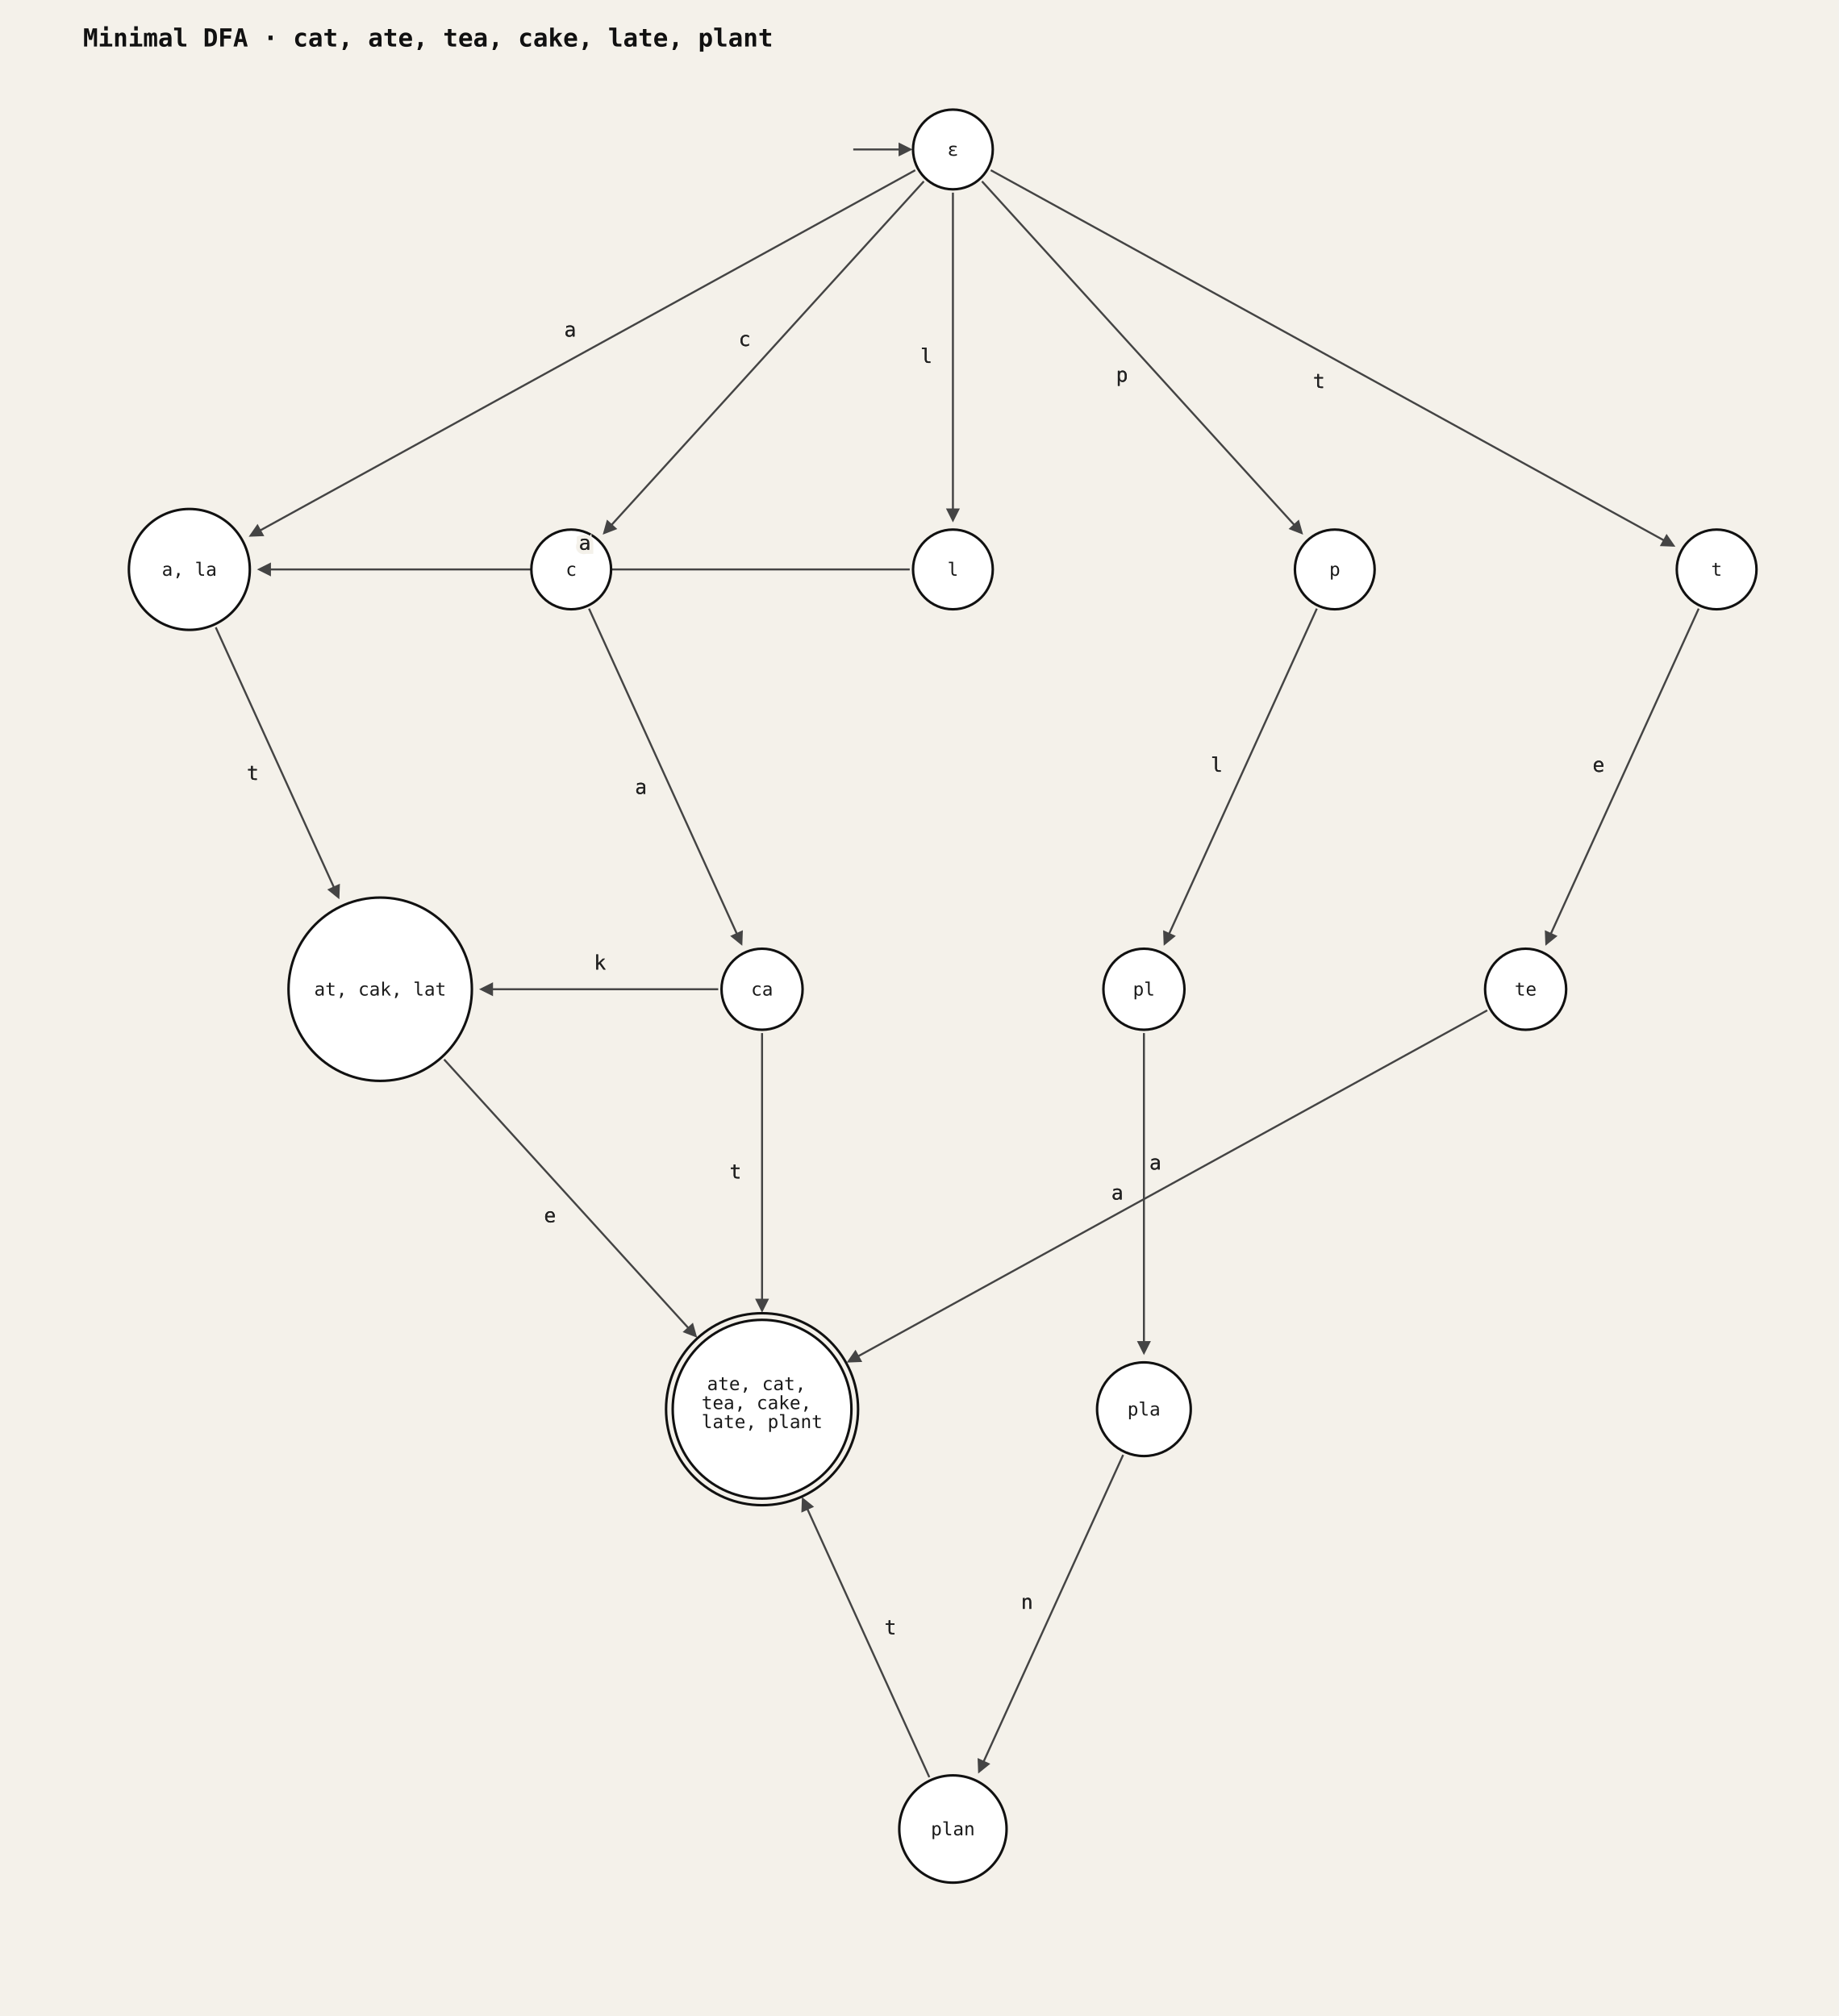
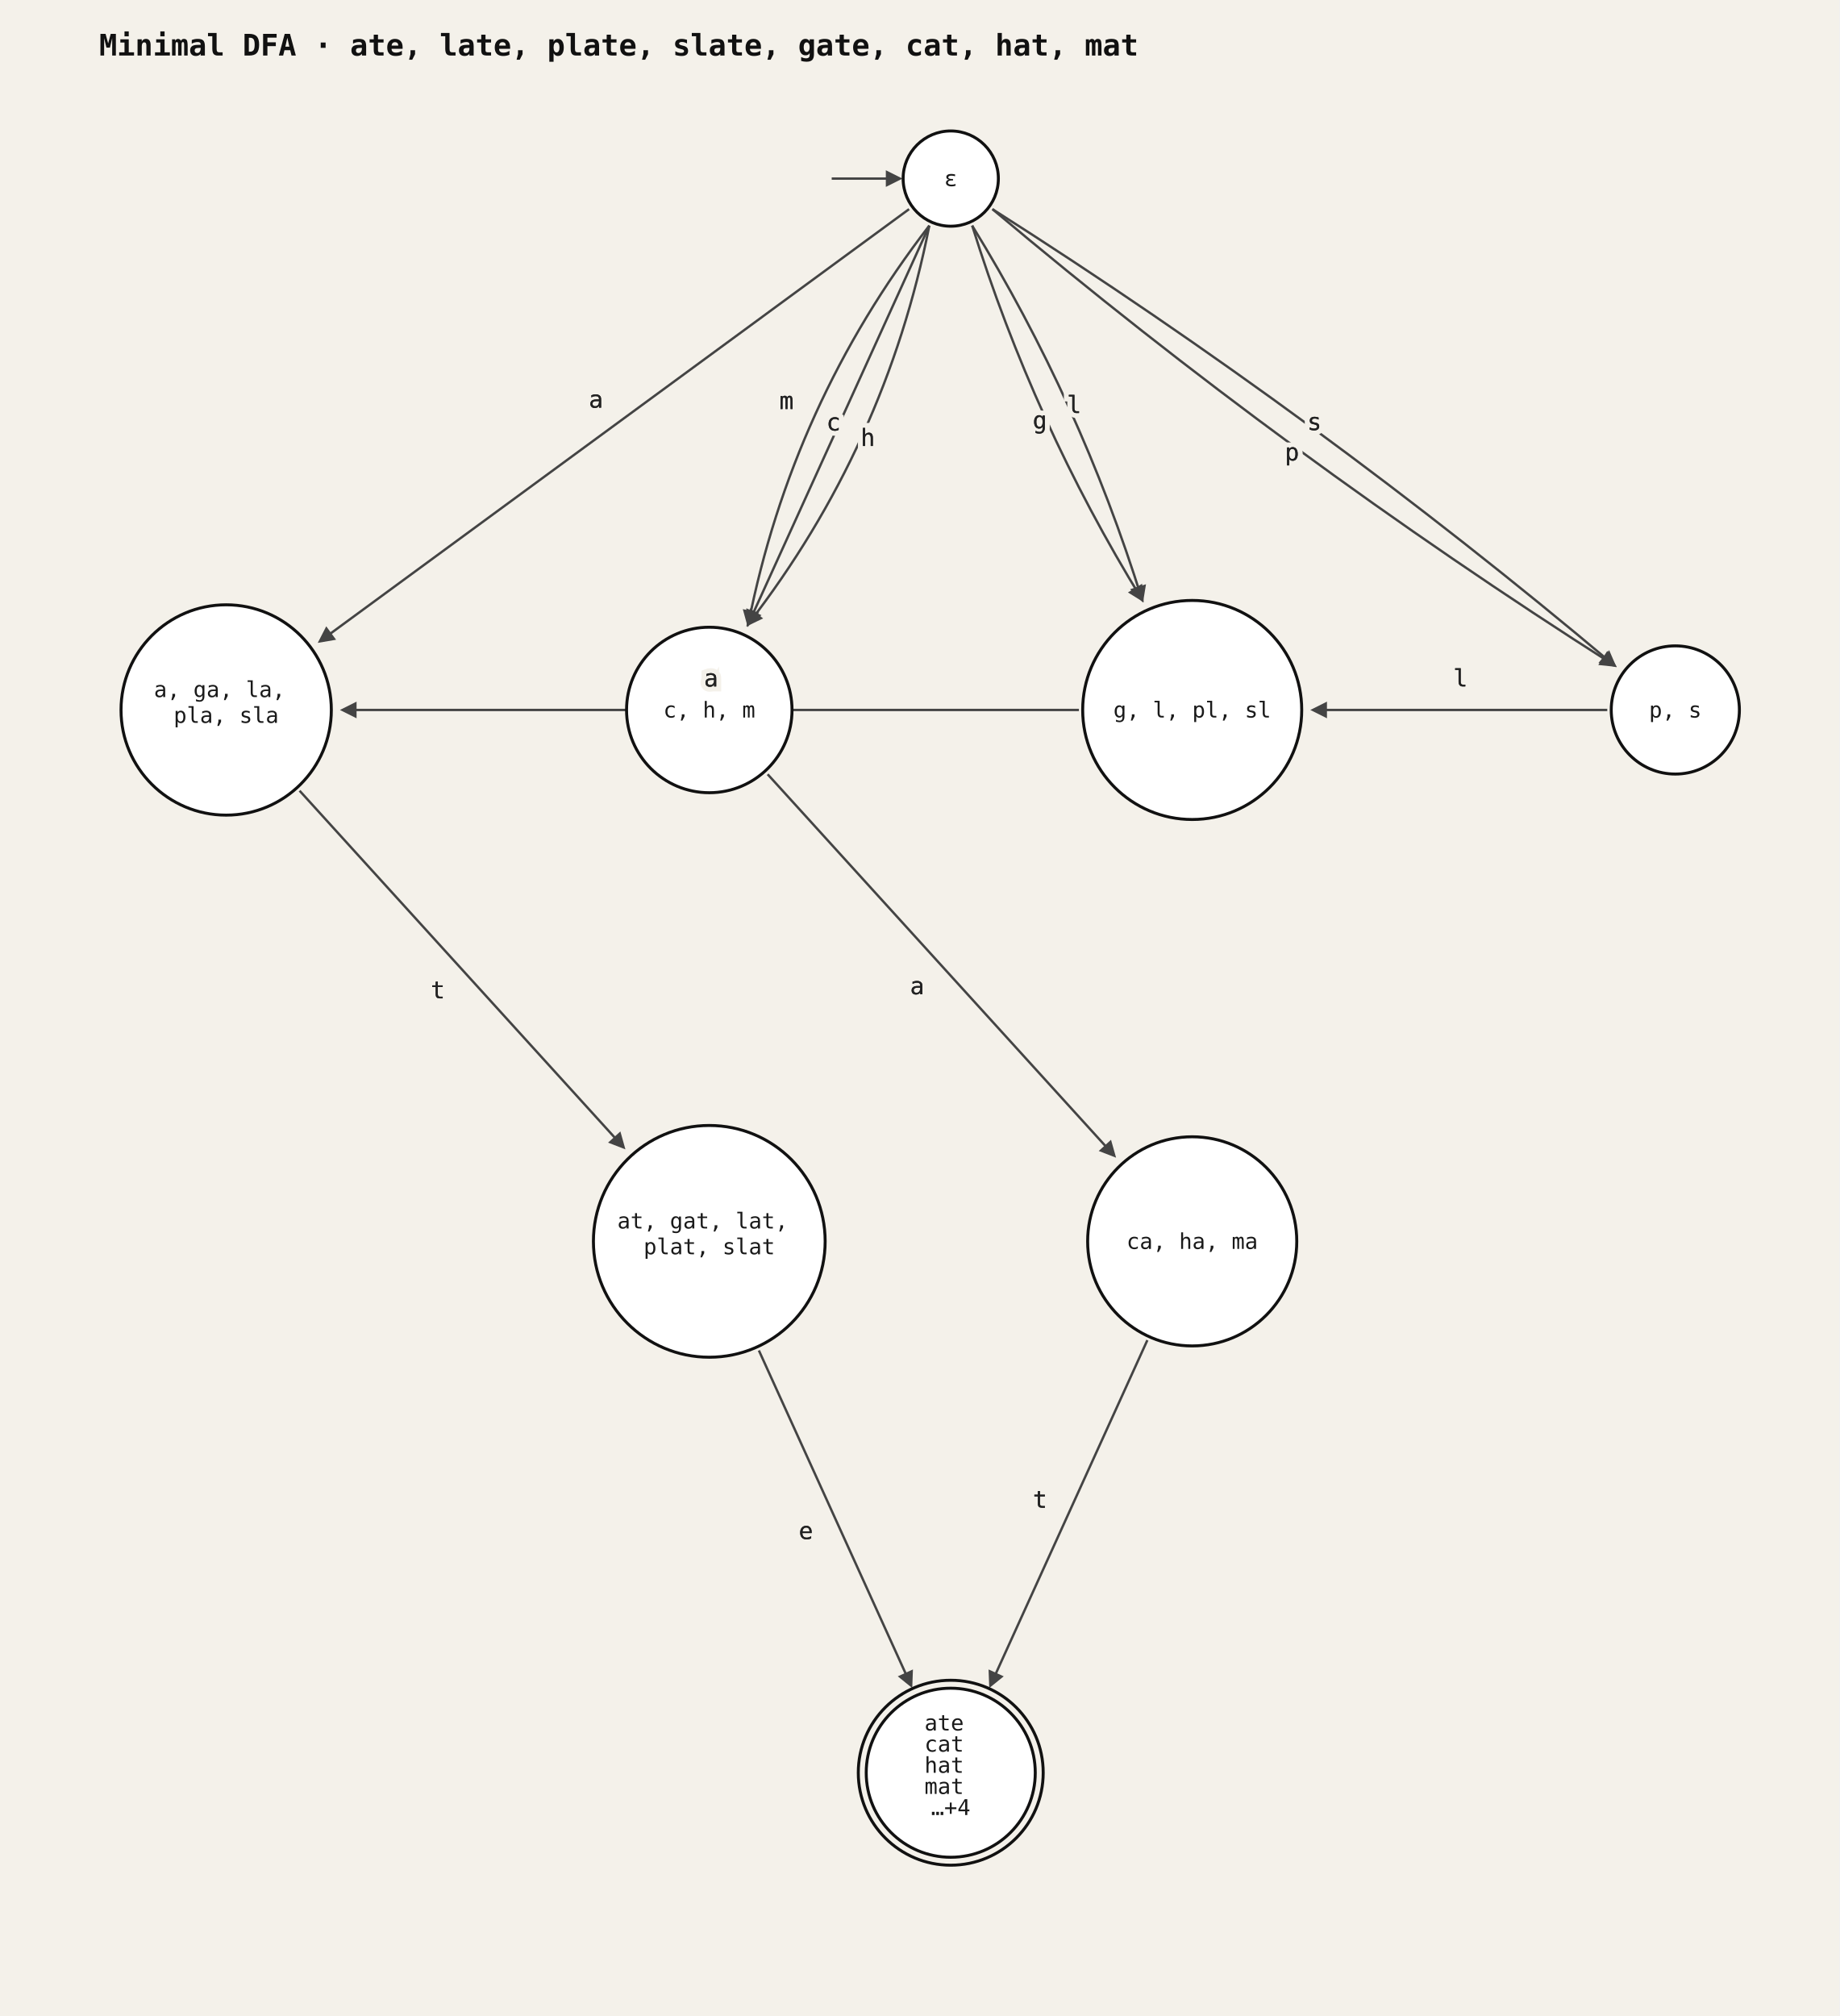
- <svg xmlns="http://www.w3.org/2000/svg" width="1107" height="1214" viewBox="0 0 1107 1214">
+ <svg xmlns="http://www.w3.org/2000/svg" width="927" height="1016" viewBox="0 0 927 1016">
  <style>text { font-family: ui-monospace, Consolas, monospace; font-size: 13px; fill: #111; }.edge-label { font-size: 12px; fill: #222; }.state-label { font-size: 11px; fill: #1a1a1a; }.title { font-size: 15px; font-weight: 600; fill: #111; }</style>
-   <rect x="0" y="0" width="1107" height="1214" fill="#f4f1ea" />
-   <text x="50" y="28" class="title">Minimal DFA · cat, ate, tea, cake, late, plant</text>
+   <rect x="0" y="0" width="927" height="1016" fill="#f4f1ea" />
+   <text x="50" y="28" class="title">Minimal DFA · ate, late, plate, slate, gate, cat, hat, mat</text>
  <defs>
    <marker id="arrow" viewBox="0 0 10 10" refX="8" refY="5" markerWidth="7" markerHeight="7" orient="auto-start-reverse">
      <path d="M 0 0 L 10 5 L 0 10 z" fill="#444" />
    </marker>
  </defs>
-   <path d="M 551.0 102.5 L 151.2 322.4" fill="none" stroke="#444" stroke-width="1.2" marker-end="url(#arrow)" />
-   <path d="M 556.2 109.2 L 364.0 320.7" fill="none" stroke="#444" stroke-width="1.2" marker-end="url(#arrow)" />
-   <path d="M 573.7 116.0 L 573.7 312.9" fill="none" stroke="#444" stroke-width="1.2" marker-end="url(#arrow)" />
-   <path d="M 591.2 109.2 L 783.4 320.7" fill="none" stroke="#444" stroke-width="1.2" marker-end="url(#arrow)" />
-   <path d="M 596.5 102.5 L 1007.2 328.4" fill="none" stroke="#444" stroke-width="1.2" marker-end="url(#arrow)" />
-   <path d="M 129.9 377.8 L 203.6 540.0" fill="none" stroke="#444" stroke-width="1.2" marker-end="url(#arrow)" />
-   <path d="M 354.6 366.5 L 446.2 568.0" fill="none" stroke="#444" stroke-width="1.2" marker-end="url(#arrow)" />
-   <path d="M 547.7 342.9 L 156.4 342.9" fill="none" stroke="#444" stroke-width="1.2" marker-end="url(#arrow)" />
-   <path d="M 792.8 366.5 L 701.3 568.0" fill="none" stroke="#444" stroke-width="1.2" marker-end="url(#arrow)" />
-   <path d="M 1022.7 366.5 L 931.1 568.0" fill="none" stroke="#444" stroke-width="1.2" marker-end="url(#arrow)" />
-   <path d="M 267.4 638.0 L 418.6 804.3" fill="none" stroke="#444" stroke-width="1.2" marker-end="url(#arrow)" />
-   <path d="M 432.4 595.7 L 290.1 595.7" fill="none" stroke="#444" stroke-width="1.2" marker-end="url(#arrow)" />
-   <path d="M 458.8 622.1 L 458.8 788.8" fill="none" stroke="#444" stroke-width="1.2" marker-end="url(#arrow)" />
-   <path d="M 688.7 622.1 L 688.7 814.3" fill="none" stroke="#444" stroke-width="1.2" marker-end="url(#arrow)" />
-   <path d="M 895.4 608.4 L 511.2 819.7" fill="none" stroke="#444" stroke-width="1.2" marker-end="url(#arrow)" />
-   <path d="M 676.2 876.1 L 589.6 1066.5" fill="none" stroke="#444" stroke-width="1.2" marker-end="url(#arrow)" />
-   <path d="M 559.5 1070.2 L 483.5 903.0" fill="none" stroke="#444" stroke-width="1.2" marker-end="url(#arrow)" />
-   <line x1="513.7" y1="90.0" x2="547.7" y2="90.0" stroke="#444" stroke-width="1.2" marker-end="url(#arrow)" />
-   <circle cx="573.7" cy="90.0" r="24.0" fill="#ffffff" stroke="#111" stroke-width="1.5" />
-   <text x="573.7" y="90.0" text-anchor="middle" dominant-baseline="central" class="state-label" font-size="10px">ε</text>
-   <circle cx="114.0" cy="342.9" r="36.4" fill="#ffffff" stroke="#111" stroke-width="1.5" />
-   <text x="114.0" y="342.9" text-anchor="middle" dominant-baseline="central" class="state-label" font-size="10px">a, la</text>
-   <circle cx="343.9" cy="342.9" r="24.0" fill="#ffffff" stroke="#111" stroke-width="1.5" />
-   <text x="343.9" y="342.9" text-anchor="middle" dominant-baseline="central" class="state-label" font-size="10px">c</text>
-   <circle cx="573.7" cy="342.9" r="24.0" fill="#ffffff" stroke="#111" stroke-width="1.5" />
-   <text x="573.7" y="342.9" text-anchor="middle" dominant-baseline="central" class="state-label" font-size="10px">l</text>
-   <circle cx="803.6" cy="342.9" r="24.0" fill="#ffffff" stroke="#111" stroke-width="1.5" />
-   <text x="803.6" y="342.9" text-anchor="middle" dominant-baseline="central" class="state-label" font-size="10px">p</text>
-   <circle cx="1033.5" cy="342.9" r="24.0" fill="#ffffff" stroke="#111" stroke-width="1.5" />
-   <text x="1033.5" y="342.9" text-anchor="middle" dominant-baseline="central" class="state-label" font-size="10px">t</text>
-   <circle cx="228.9" cy="595.7" r="55.2" fill="#ffffff" stroke="#111" stroke-width="1.5" />
-   <text x="228.9" y="595.7" text-anchor="middle" dominant-baseline="central" class="state-label" font-size="8px">at, cak, lat</text>
-   <circle cx="458.8" cy="595.7" r="24.4" fill="#ffffff" stroke="#111" stroke-width="1.5" />
-   <text x="458.8" y="595.7" text-anchor="middle" dominant-baseline="central" class="state-label" font-size="10px">ca</text>
-   <circle cx="688.7" cy="595.7" r="24.4" fill="#ffffff" stroke="#111" stroke-width="1.5" />
-   <text x="688.7" y="595.7" text-anchor="middle" dominant-baseline="central" class="state-label" font-size="10px">pl</text>
-   <circle cx="918.5" cy="595.7" r="24.4" fill="#ffffff" stroke="#111" stroke-width="1.5" />
-   <text x="918.5" y="595.7" text-anchor="middle" dominant-baseline="central" class="state-label" font-size="10px">te</text>
-   <circle cx="458.8" cy="848.6" r="57.8" fill="none" stroke="#111" stroke-width="1.5" />
-   <circle cx="458.8" cy="848.6" r="53.8" fill="#ffffff" stroke="#111" stroke-width="1.5" />
-   <text x="458.8" y="837.1" text-anchor="middle" class="state-label" font-size="8px">
-     <tspan x="458.8" dy="0">ate, cat,</tspan>
-     <tspan x="458.8" dy="11.44">tea, cake,</tspan>
-     <tspan x="458.8" dy="11.44">late, plant</tspan>
+   <path d="M 458.2 105.4 L 161.5 323.0" fill="none" stroke="#444" stroke-width="1.2" marker-end="url(#arrow)" />
+   <path d="M 468.4 113.7 Q 446.5 224.8 377.2 314.4" fill="none" stroke="#444" stroke-width="1.2" marker-end="url(#arrow)" />
+   <path d="M 468.4 113.7 L 377.2 314.4" fill="none" stroke="#444" stroke-width="1.2" marker-end="url(#arrow)" />
+   <path d="M 468.4 113.7 Q 399.2 203.3 377.2 314.4" fill="none" stroke="#444" stroke-width="1.2" marker-end="url(#arrow)" />
+   <path d="M 490.0 113.7 Q 544.6 202.5 575.6 302.1" fill="none" stroke="#444" stroke-width="1.2" marker-end="url(#arrow)" />
+   <path d="M 490.0 113.7 Q 521.0 213.3 575.6 302.1" fill="none" stroke="#444" stroke-width="1.2" marker-end="url(#arrow)" />
+   <path d="M 500.2 105.4 Q 664.5 209.8 813.5 335.2" fill="none" stroke="#444" stroke-width="1.2" marker-end="url(#arrow)" />
+   <path d="M 500.2 105.4 Q 649.1 230.7 813.5 335.2" fill="none" stroke="#444" stroke-width="1.2" marker-end="url(#arrow)" />
+   <path d="M 151.0 398.5 L 314.1 578.0" fill="none" stroke="#444" stroke-width="1.2" marker-end="url(#arrow)" />
+   <path d="M 386.9 390.2 L 561.4 582.2" fill="none" stroke="#444" stroke-width="1.2" marker-end="url(#arrow)" />
+   <path d="M 543.8 357.8 L 173.0 357.8" fill="none" stroke="#444" stroke-width="1.2" marker-end="url(#arrow)" />
+   <path d="M 810.1 357.8 L 662.1 357.8" fill="none" stroke="#444" stroke-width="1.2" marker-end="url(#arrow)" />
+   <path d="M 382.5 680.6 L 459.1 849.2" fill="none" stroke="#444" stroke-width="1.2" marker-end="url(#arrow)" />
+   <path d="M 578.3 675.4 L 499.3 849.2" fill="none" stroke="#444" stroke-width="1.2" marker-end="url(#arrow)" />
+   <line x1="419.2" y1="90.0" x2="453.2" y2="90.0" stroke="#444" stroke-width="1.2" marker-end="url(#arrow)" />
+   <circle cx="479.2" cy="90.0" r="24.0" fill="#ffffff" stroke="#111" stroke-width="1.5" />
+   <text x="479.2" y="90.0" text-anchor="middle" dominant-baseline="central" class="state-label" font-size="10px">ε</text>
+   <circle cx="114.0" cy="357.8" r="53.0" fill="#ffffff" stroke="#111" stroke-width="1.5" />
+   <text x="114.0" y="351.3" text-anchor="middle" class="state-label" font-size="9px">
+     <tspan x="114.0" dy="0">a, ga, la,</tspan>
+     <tspan x="114.0" dy="13">pla, sla</tspan>
  </text>
-   <circle cx="688.7" cy="848.6" r="28.2" fill="#ffffff" stroke="#111" stroke-width="1.5" />
-   <text x="688.7" y="848.6" text-anchor="middle" dominant-baseline="central" class="state-label" font-size="10px">pla</text>
-   <circle cx="573.7" cy="1101.4" r="32.3" fill="#ffffff" stroke="#111" stroke-width="1.5" />
-   <text x="573.7" y="1101.4" text-anchor="middle" dominant-baseline="central" class="state-label" font-size="10px">plan</text>
-   <text x="343.3" y="198.5" text-anchor="middle" dominant-baseline="central" class="edge-label" stroke="#f4f1ea" stroke-width="5" paint-order="stroke">a</text>
-   <text x="343.3" y="198.5" text-anchor="middle" dominant-baseline="central" class="edge-label">a</text>
-   <text x="448.3" y="204.2" text-anchor="middle" dominant-baseline="central" class="edge-label" stroke="#f4f1ea" stroke-width="5" paint-order="stroke">c</text>
-   <text x="448.3" y="204.2" text-anchor="middle" dominant-baseline="central" class="edge-label">c</text>
-   <text x="557.7" y="214.4" text-anchor="middle" dominant-baseline="central" class="edge-label" stroke="#f4f1ea" stroke-width="5" paint-order="stroke">l</text>
-   <text x="557.7" y="214.4" text-anchor="middle" dominant-baseline="central" class="edge-label">l</text>
-   <text x="675.5" y="225.7" text-anchor="middle" dominant-baseline="central" class="edge-label" stroke="#f4f1ea" stroke-width="5" paint-order="stroke">p</text>
-   <text x="675.5" y="225.7" text-anchor="middle" dominant-baseline="central" class="edge-label">p</text>
-   <text x="794.1" y="229.5" text-anchor="middle" dominant-baseline="central" class="edge-label" stroke="#f4f1ea" stroke-width="5" paint-order="stroke">t</text>
-   <text x="794.1" y="229.5" text-anchor="middle" dominant-baseline="central" class="edge-label">t</text>
-   <text x="152.2" y="465.5" text-anchor="middle" dominant-baseline="central" class="edge-label" stroke="#f4f1ea" stroke-width="5" paint-order="stroke">t</text>
-   <text x="152.2" y="465.5" text-anchor="middle" dominant-baseline="central" class="edge-label">t</text>
-   <text x="385.9" y="473.9" text-anchor="middle" dominant-baseline="central" class="edge-label" stroke="#f4f1ea" stroke-width="5" paint-order="stroke">a</text>
-   <text x="385.9" y="473.9" text-anchor="middle" dominant-baseline="central" class="edge-label">a</text>
-   <text x="352.1" y="326.9" text-anchor="middle" dominant-baseline="central" class="edge-label" stroke="#f4f1ea" stroke-width="5" paint-order="stroke">a</text>
-   <text x="352.1" y="326.9" text-anchor="middle" dominant-baseline="central" class="edge-label">a</text>
-   <text x="732.5" y="460.6" text-anchor="middle" dominant-baseline="central" class="edge-label" stroke="#f4f1ea" stroke-width="5" paint-order="stroke">l</text>
-   <text x="732.5" y="460.6" text-anchor="middle" dominant-baseline="central" class="edge-label">l</text>
-   <text x="962.4" y="460.6" text-anchor="middle" dominant-baseline="central" class="edge-label" stroke="#f4f1ea" stroke-width="5" paint-order="stroke">e</text>
-   <text x="962.4" y="460.6" text-anchor="middle" dominant-baseline="central" class="edge-label">e</text>
-   <text x="331.1" y="731.9" text-anchor="middle" dominant-baseline="central" class="edge-label" stroke="#f4f1ea" stroke-width="5" paint-order="stroke">e</text>
-   <text x="331.1" y="731.9" text-anchor="middle" dominant-baseline="central" class="edge-label">e</text>
-   <text x="361.2" y="579.7" text-anchor="middle" dominant-baseline="central" class="edge-label" stroke="#f4f1ea" stroke-width="5" paint-order="stroke">k</text>
-   <text x="361.2" y="579.7" text-anchor="middle" dominant-baseline="central" class="edge-label">k</text>
-   <text x="442.8" y="705.5" text-anchor="middle" dominant-baseline="central" class="edge-label" stroke="#f4f1ea" stroke-width="5" paint-order="stroke">t</text>
-   <text x="442.8" y="705.5" text-anchor="middle" dominant-baseline="central" class="edge-label">t</text>
-   <text x="672.7" y="718.2" text-anchor="middle" dominant-baseline="central" class="edge-label" stroke="#f4f1ea" stroke-width="5" paint-order="stroke">a</text>
-   <text x="672.7" y="718.2" text-anchor="middle" dominant-baseline="central" class="edge-label">a</text>
-   <text x="695.6" y="700.1" text-anchor="middle" dominant-baseline="central" class="edge-label" stroke="#f4f1ea" stroke-width="5" paint-order="stroke">a</text>
-   <text x="695.6" y="700.1" text-anchor="middle" dominant-baseline="central" class="edge-label">a</text>
-   <text x="618.3" y="964.7" text-anchor="middle" dominant-baseline="central" class="edge-label" stroke="#f4f1ea" stroke-width="5" paint-order="stroke">n</text>
-   <text x="618.3" y="964.7" text-anchor="middle" dominant-baseline="central" class="edge-label">n</text>
-   <text x="536.1" y="980.0" text-anchor="middle" dominant-baseline="central" class="edge-label" stroke="#f4f1ea" stroke-width="5" paint-order="stroke">t</text>
-   <text x="536.1" y="980.0" text-anchor="middle" dominant-baseline="central" class="edge-label">t</text>
+   <circle cx="357.5" cy="357.8" r="41.7" fill="#ffffff" stroke="#111" stroke-width="1.5" />
+   <text x="357.5" y="357.8" text-anchor="middle" dominant-baseline="central" class="state-label" font-size="9px">c, h, m</text>
+   <circle cx="600.9" cy="357.8" r="55.2" fill="#ffffff" stroke="#111" stroke-width="1.5" />
+   <text x="600.9" y="357.8" text-anchor="middle" dominant-baseline="central" class="state-label" font-size="8px">g, l, pl, sl</text>
+   <circle cx="844.4" cy="357.8" r="32.3" fill="#ffffff" stroke="#111" stroke-width="1.5" />
+   <text x="844.4" y="357.8" text-anchor="middle" dominant-baseline="central" class="state-label" font-size="10px">p, s</text>
+   <circle cx="357.5" cy="625.6" r="58.4" fill="#ffffff" stroke="#111" stroke-width="1.5" />
+   <text x="357.5" y="619.1" text-anchor="middle" class="state-label" font-size="8px">
+     <tspan x="357.5" dy="0">at, gat, lat,</tspan>
+     <tspan x="357.5" dy="13">plat, slat</tspan>
+   </text>
+   <circle cx="600.9" cy="625.6" r="52.7" fill="#ffffff" stroke="#111" stroke-width="1.5" />
+   <text x="600.9" y="625.6" text-anchor="middle" dominant-baseline="central" class="state-label" font-size="9px">ca, ha, ma</text>
+   <circle cx="479.2" cy="893.4" r="46.6" fill="none" stroke="#111" stroke-width="1.5" />
+   <circle cx="479.2" cy="893.4" r="42.6" fill="#ffffff" stroke="#111" stroke-width="1.5" />
+   <text x="479.2" y="872.1" text-anchor="middle" class="state-label" font-size="7px">
+     <tspan x="479.2" dy="0">ate</tspan>
+     <tspan x="479.2" dy="10.66">cat</tspan>
+     <tspan x="479.2" dy="10.66">hat</tspan>
+     <tspan x="479.2" dy="10.66">mat</tspan>
+     <tspan x="479.2" dy="10.66">…+4</tspan>
+   </text>
+   <text x="300.4" y="201.3" text-anchor="middle" dominant-baseline="central" class="edge-label" stroke="#f4f1ea" stroke-width="5" paint-order="stroke">a</text>
+   <text x="300.4" y="201.3" text-anchor="middle" dominant-baseline="central" class="edge-label">a</text>
+   <text x="420.1" y="212.8" text-anchor="middle" dominant-baseline="central" class="edge-label" stroke="#f4f1ea" stroke-width="5" paint-order="stroke">c</text>
+   <text x="420.1" y="212.8" text-anchor="middle" dominant-baseline="central" class="edge-label">c</text>
+   <text x="437.4" y="220.6" text-anchor="middle" dominant-baseline="central" class="edge-label" stroke="#f4f1ea" stroke-width="5" paint-order="stroke">h</text>
+   <text x="437.4" y="220.6" text-anchor="middle" dominant-baseline="central" class="edge-label">h</text>
+   <text x="396.4" y="202.0" text-anchor="middle" dominant-baseline="central" class="edge-label" stroke="#f4f1ea" stroke-width="5" paint-order="stroke">m</text>
+   <text x="396.4" y="202.0" text-anchor="middle" dominant-baseline="central" class="edge-label">m</text>
+   <text x="524.1" y="211.8" text-anchor="middle" dominant-baseline="central" class="edge-label" stroke="#f4f1ea" stroke-width="5" paint-order="stroke">g</text>
+   <text x="524.1" y="211.8" text-anchor="middle" dominant-baseline="central" class="edge-label">g</text>
+   <text x="541.4" y="204.0" text-anchor="middle" dominant-baseline="central" class="edge-label" stroke="#f4f1ea" stroke-width="5" paint-order="stroke">l</text>
+   <text x="541.4" y="204.0" text-anchor="middle" dominant-baseline="central" class="edge-label">l</text>
+   <text x="651.2" y="227.9" text-anchor="middle" dominant-baseline="central" class="edge-label" stroke="#f4f1ea" stroke-width="5" paint-order="stroke">p</text>
+   <text x="651.2" y="227.9" text-anchor="middle" dominant-baseline="central" class="edge-label">p</text>
+   <text x="662.5" y="212.6" text-anchor="middle" dominant-baseline="central" class="edge-label" stroke="#f4f1ea" stroke-width="5" paint-order="stroke">s</text>
+   <text x="662.5" y="212.6" text-anchor="middle" dominant-baseline="central" class="edge-label">s</text>
+   <text x="220.7" y="499.0" text-anchor="middle" dominant-baseline="central" class="edge-label" stroke="#f4f1ea" stroke-width="5" paint-order="stroke">t</text>
+   <text x="220.7" y="499.0" text-anchor="middle" dominant-baseline="central" class="edge-label">t</text>
+   <text x="462.3" y="496.9" text-anchor="middle" dominant-baseline="central" class="edge-label" stroke="#f4f1ea" stroke-width="5" paint-order="stroke">a</text>
+   <text x="462.3" y="496.9" text-anchor="middle" dominant-baseline="central" class="edge-label">a</text>
+   <text x="358.4" y="341.8" text-anchor="middle" dominant-baseline="central" class="edge-label" stroke="#f4f1ea" stroke-width="5" paint-order="stroke">a</text>
+   <text x="358.4" y="341.8" text-anchor="middle" dominant-baseline="central" class="edge-label">a</text>
+   <text x="736.1" y="341.8" text-anchor="middle" dominant-baseline="central" class="edge-label" stroke="#f4f1ea" stroke-width="5" paint-order="stroke">l</text>
+   <text x="736.1" y="341.8" text-anchor="middle" dominant-baseline="central" class="edge-label">l</text>
+   <text x="406.2" y="771.5" text-anchor="middle" dominant-baseline="central" class="edge-label" stroke="#f4f1ea" stroke-width="5" paint-order="stroke">e</text>
+   <text x="406.2" y="771.5" text-anchor="middle" dominant-baseline="central" class="edge-label">e</text>
+   <text x="524.2" y="755.7" text-anchor="middle" dominant-baseline="central" class="edge-label" stroke="#f4f1ea" stroke-width="5" paint-order="stroke">t</text>
+   <text x="524.2" y="755.7" text-anchor="middle" dominant-baseline="central" class="edge-label">t</text>
</svg>
